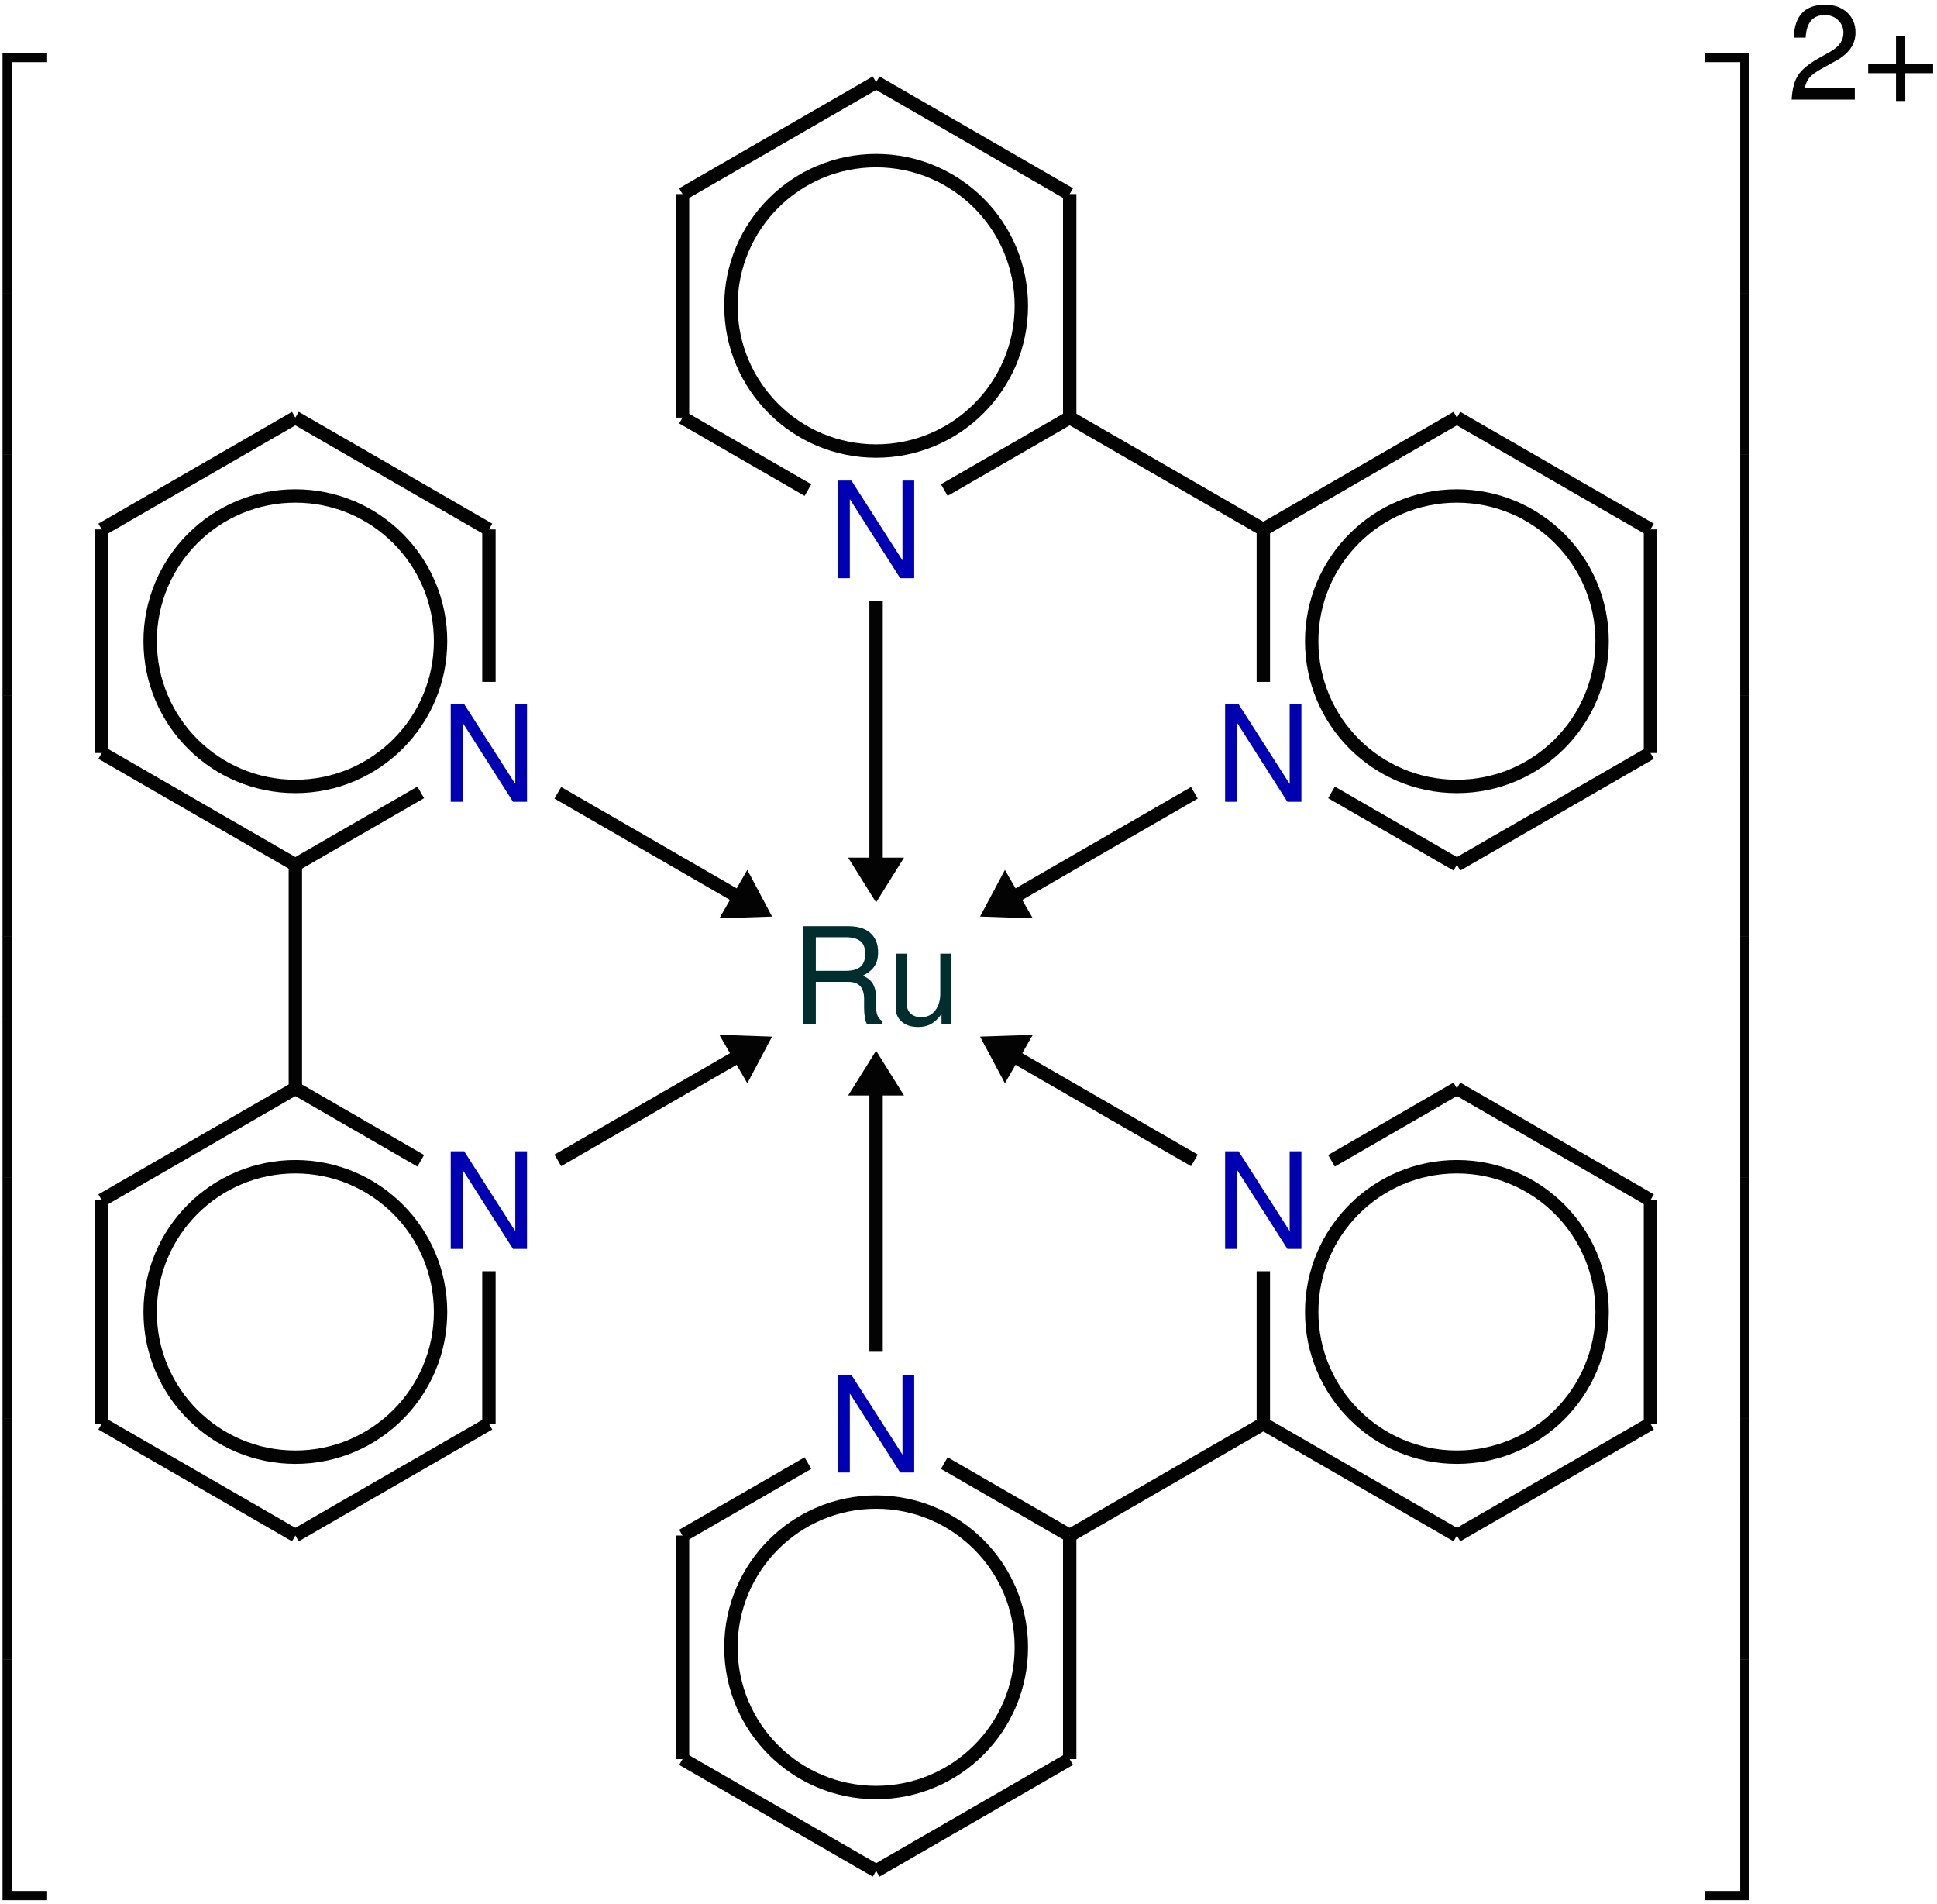
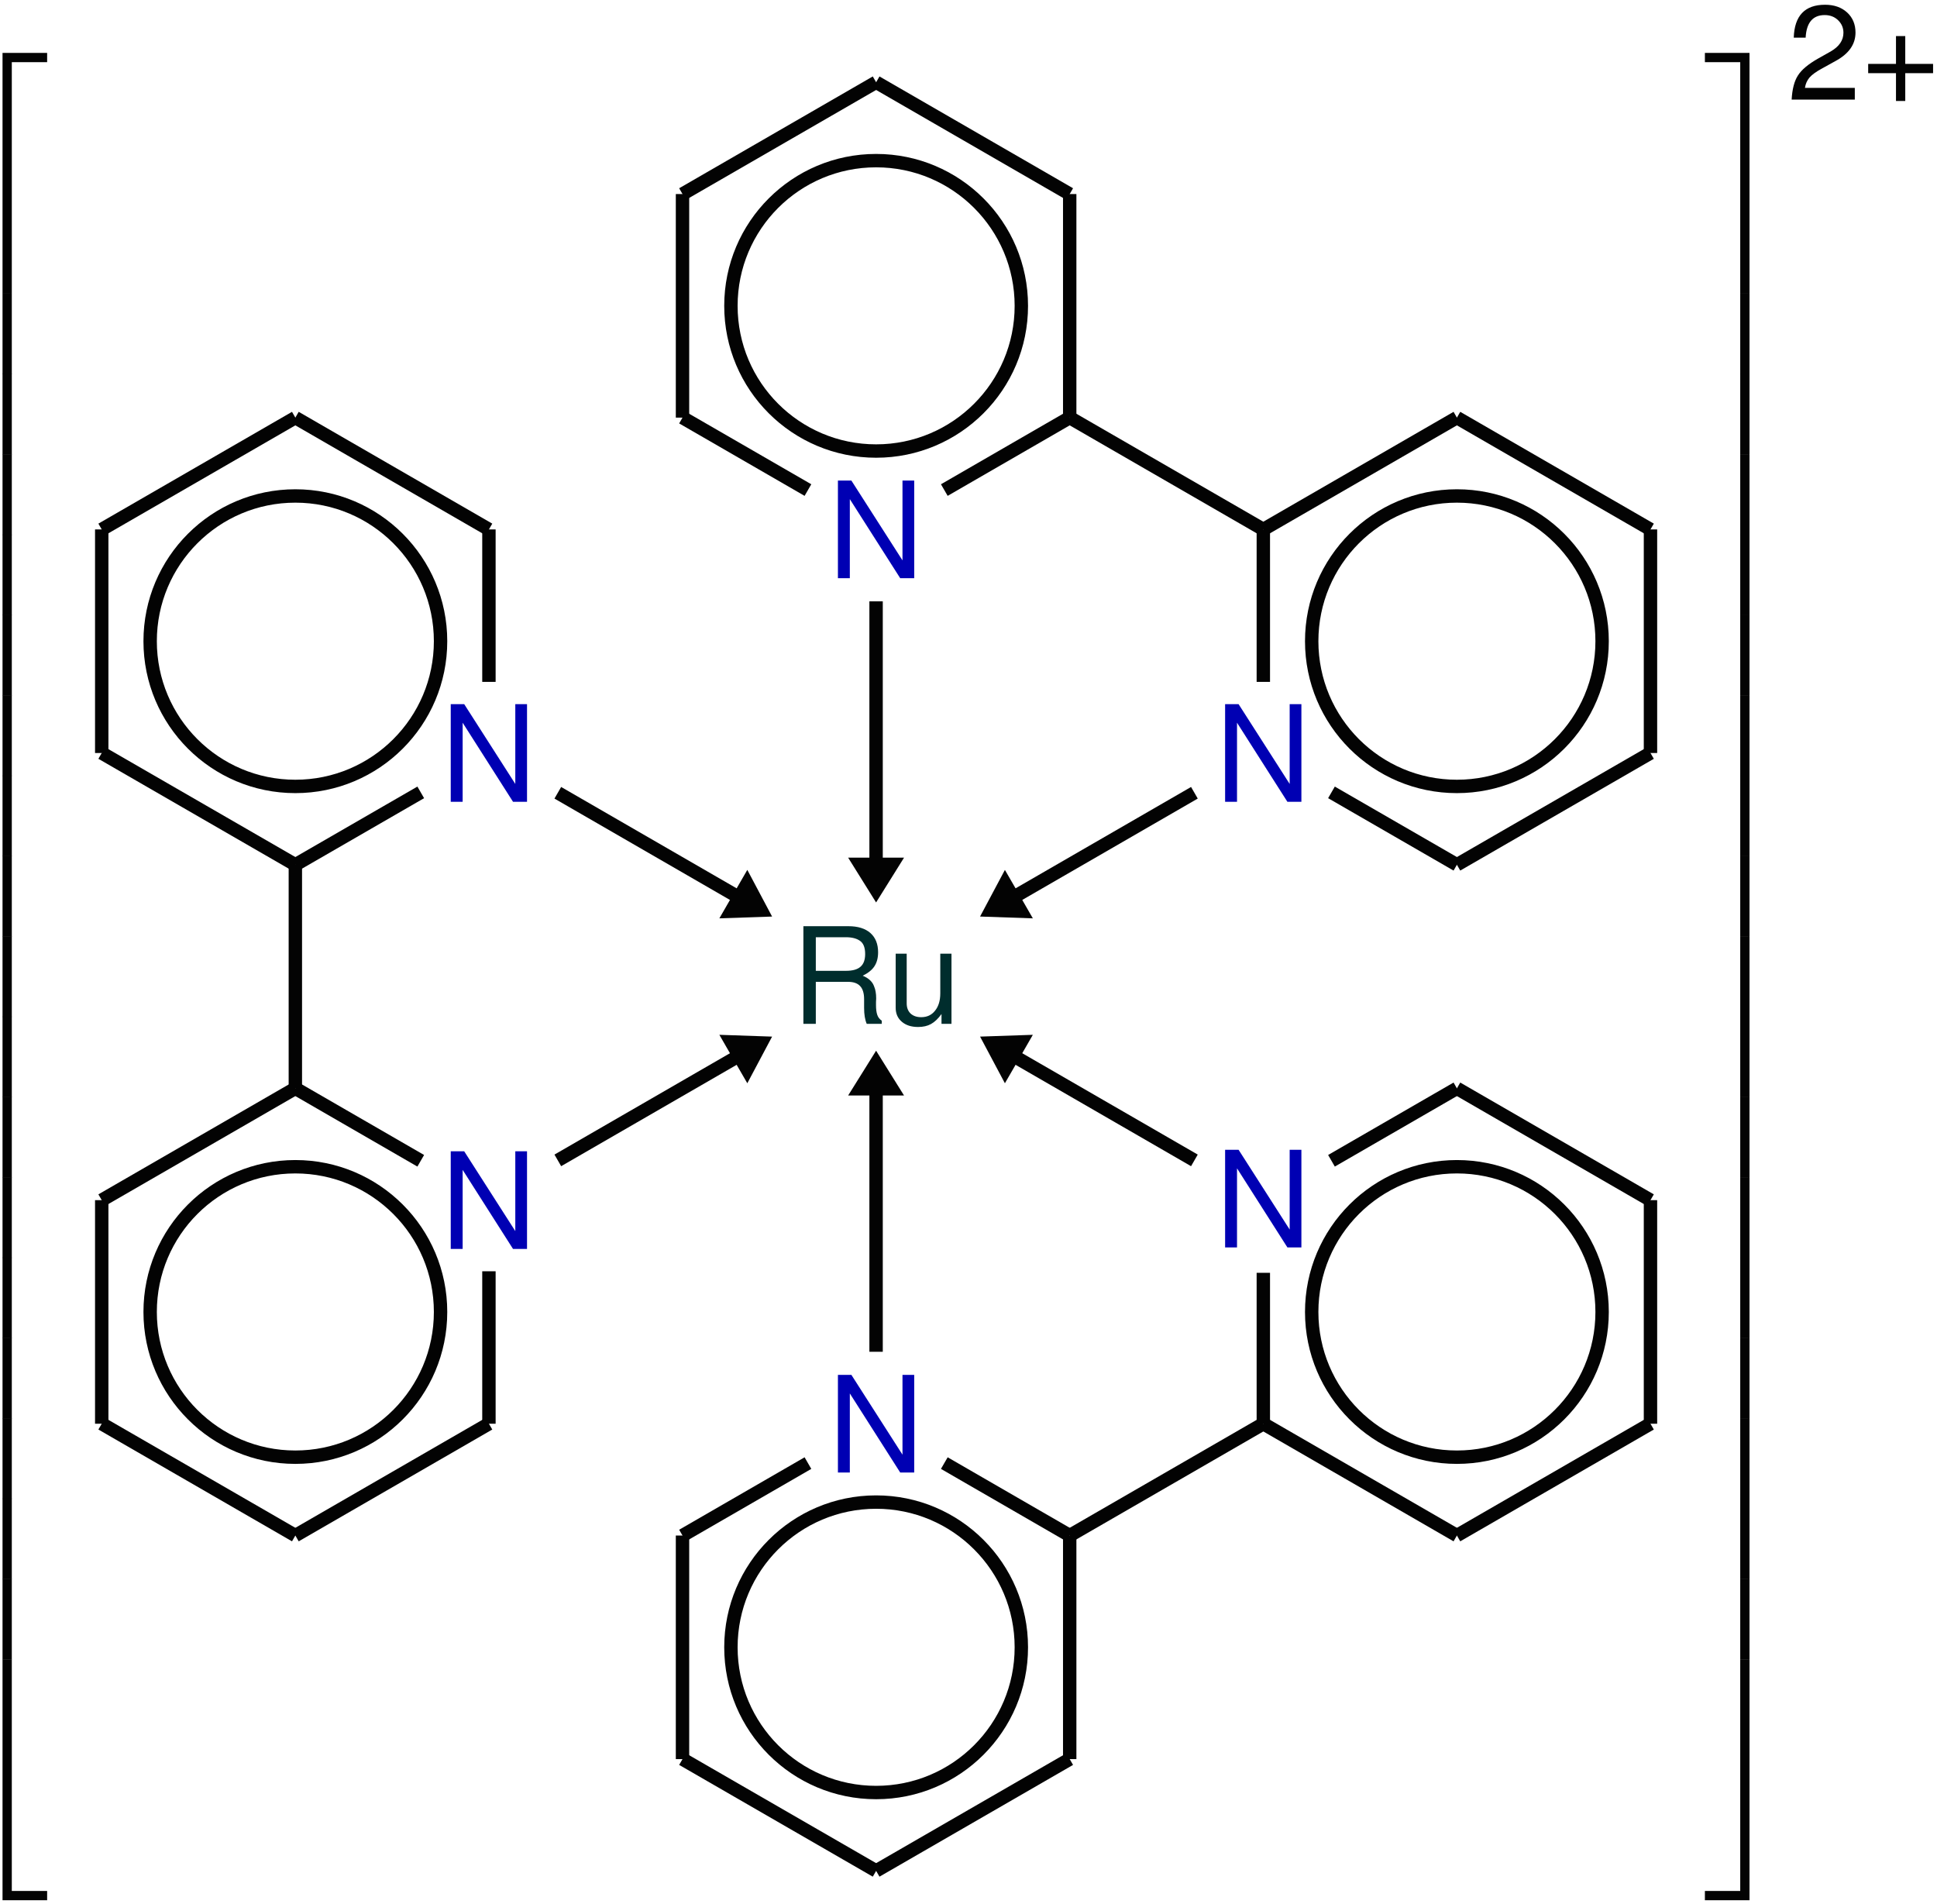
<svg xmlns="http://www.w3.org/2000/svg" xmlns:xlink="http://www.w3.org/1999/xlink" width="173pt" height="170pt" viewBox="0 0 173 170" version="1.1">
  <defs>
    <g>
      <symbol overflow="visible" id="glyph0-0">
        <path style="stroke:none;" d="" />
      </symbol>
      <symbol overflow="visible" id="glyph0-1">
        <path style="stroke:none;" d="M 3.891 21.031 L 4.719 21.031 L 4.719 0.359 L 7.875 0.359 L 7.875 -0.469 L 3.891 -0.469 Z M 3.891 21.031 " />
      </symbol>
      <symbol overflow="visible" id="glyph0-2">
        <path style="stroke:none;" d="M 3.891 7.188 L 4.719 7.188 L 4.719 -0.016 L 3.891 -0.016 Z M 3.891 7.188 " />
      </symbol>
      <symbol overflow="visible" id="glyph0-3">
        <path style="stroke:none;" d="M 3.891 21.031 L 7.875 21.031 L 7.875 20.203 L 4.719 20.203 L 4.719 -0.484 L 3.891 -0.484 Z M 3.891 21.031 " />
      </symbol>
      <symbol overflow="visible" id="glyph0-4">
        <path style="stroke:none;" d="M 3.234 21.031 L 4.062 21.031 L 4.062 -0.469 L 0.078 -0.469 L 0.078 0.359 L 3.234 0.359 Z M 3.234 21.031 " />
      </symbol>
      <symbol overflow="visible" id="glyph0-5">
        <path style="stroke:none;" d="M 3.234 7.188 L 4.062 7.188 L 4.062 -0.016 L 3.234 -0.016 Z M 3.234 7.188 " />
      </symbol>
      <symbol overflow="visible" id="glyph0-6">
        <path style="stroke:none;" d="M 3.234 20.203 L 0.078 20.203 L 0.078 21.031 L 4.062 21.031 L 4.062 -0.484 L 3.234 -0.484 Z M 3.234 20.203 " />
      </symbol>
      <symbol overflow="visible" id="glyph1-0">
        <path style="stroke:none;" d="M 7.406 -6.219 C 7.406 -5.852 7.328 -5.52 7.172 -5.219 C 7.023 -4.926 6.848 -4.68 6.641 -4.484 C 6.43 -4.297 6.223 -4.109 6.016 -3.922 C 5.805 -3.742 5.629 -3.539 5.484 -3.312 C 5.336 -3.082 5.266 -2.844 5.266 -2.594 L 5.266 -2.031 L 4.188 -2.031 L 4.188 -2.688 C 4.188 -2.977 4.258 -3.254 4.406 -3.516 C 4.551 -3.785 4.727 -4.016 4.938 -4.203 C 5.156 -4.398 5.363 -4.594 5.562 -4.781 C 5.77 -4.969 5.945 -5.18 6.094 -5.422 C 6.25 -5.672 6.328 -5.938 6.328 -6.219 C 6.328 -6.625 6.188 -6.953 5.906 -7.203 C 5.625 -7.453 5.254 -7.578 4.797 -7.578 C 4.211 -7.578 3.805 -7.41 3.578 -7.078 C 3.359 -6.754 3.25 -6.301 3.25 -5.719 L 2.234 -5.719 C 2.234 -6.633 2.453 -7.328 2.891 -7.797 C 3.336 -8.273 3.992 -8.516 4.859 -8.516 C 5.629 -8.516 6.242 -8.305 6.703 -7.891 C 7.172 -7.473 7.406 -6.914 7.406 -6.219 Z M 5.266 -0.891 L 5.266 0.344 L 4.188 0.344 L 4.188 -0.891 Z M 0.422 1.656 L 0.422 -9.562 L 9.141 -9.562 L 9.141 1.656 Z M 1.406 0.828 L 8.156 0.828 L 8.156 -8.719 L 1.406 -8.719 Z M 1.406 0.828 " />
      </symbol>
      <symbol overflow="visible" id="glyph1-1">
        <path style="stroke:none;" d="M 6.25 -4.297 C 6.508 -4.191 6.723 -4.062 6.891 -3.906 C 7.055 -3.758 7.176 -3.586 7.25 -3.391 C 7.332 -3.203 7.383 -3.023 7.406 -2.859 C 7.438 -2.691 7.453 -2.492 7.453 -2.266 C 7.453 -2.191 7.445 -2.086 7.438 -1.953 C 7.438 -1.816 7.438 -1.719 7.438 -1.656 C 7.438 -1.32 7.473 -1.039 7.547 -0.812 C 7.617 -0.594 7.754 -0.414 7.953 -0.281 L 7.953 0 L 6.609 0 C 6.453 -0.363 6.375 -0.836 6.375 -1.422 L 6.375 -2.203 C 6.375 -2.734 6.254 -3.125 6.016 -3.375 C 5.785 -3.625 5.426 -3.75 4.938 -3.75 L 2.062 -3.75 L 2.062 0 L 0.953 0 L 0.953 -8.719 L 4.969 -8.719 C 5.82 -8.719 6.477 -8.516 6.938 -8.109 C 7.395 -7.703 7.625 -7.129 7.625 -6.391 C 7.625 -5.891 7.516 -5.473 7.297 -5.141 C 7.086 -4.816 6.738 -4.535 6.25 -4.297 Z M 6.469 -6.234 C 6.469 -6.805 6.316 -7.195 6.016 -7.406 C 5.711 -7.625 5.289 -7.734 4.75 -7.734 L 2.062 -7.734 L 2.062 -4.734 L 4.75 -4.734 C 5.344 -4.734 5.773 -4.852 6.047 -5.094 C 6.328 -5.332 6.469 -5.711 6.469 -6.234 Z M 6.469 -6.234 " />
      </symbol>
      <symbol overflow="visible" id="glyph1-2">
        <path style="stroke:none;" d="M 5.703 0 L 4.812 0 L 4.812 -0.875 C 4.508 -0.457 4.195 -0.16 3.875 0.016 C 3.562 0.191 3.176 0.281 2.719 0.281 C 2.113 0.281 1.629 0.125 1.266 -0.188 C 0.898 -0.5 0.719 -0.914 0.719 -1.438 L 0.719 -6.266 L 1.703 -6.266 L 1.703 -1.828 C 1.703 -1.453 1.816 -1.148 2.047 -0.922 C 2.285 -0.703 2.602 -0.594 3 -0.594 C 3.52 -0.594 3.93 -0.785 4.234 -1.172 C 4.547 -1.555 4.703 -2.07 4.703 -2.719 L 4.703 -6.266 L 5.703 -6.266 Z M 5.703 0 " />
      </symbol>
      <symbol overflow="visible" id="glyph1-3">
        <path style="stroke:none;" d="M 7.766 -8.719 L 7.766 0 L 6.516 0 L 2.016 -7.062 L 2.016 0 L 0.953 0 L 0.953 -8.719 L 2.156 -8.719 L 6.719 -1.594 L 6.719 -8.719 Z M 7.766 -8.719 " />
      </symbol>
      <symbol overflow="visible" id="glyph1-4">
        <path style="stroke:none;" d="M 0.594 -5.531 C 0.656 -7.488 1.586 -8.469 3.391 -8.469 C 4.203 -8.469 4.859 -8.238 5.359 -7.781 C 5.859 -7.32 6.109 -6.723 6.109 -5.984 C 6.109 -4.93 5.508 -4.082 4.312 -3.438 L 3.125 -2.781 C 2.602 -2.5 2.227 -2.227 2 -1.969 C 1.781 -1.707 1.645 -1.398 1.594 -1.047 L 6.047 -1.047 L 6.047 0 L 0.406 0 C 0.457 -0.938 0.645 -1.656 0.969 -2.156 C 1.289 -2.664 1.895 -3.172 2.781 -3.672 L 3.891 -4.297 C 4.648 -4.734 5.031 -5.289 5.031 -5.969 C 5.031 -6.414 4.867 -6.789 4.547 -7.094 C 4.234 -7.395 3.836 -7.547 3.359 -7.547 C 2.297 -7.547 1.727 -6.875 1.656 -5.531 Z M 0.594 -5.531 " />
      </symbol>
      <symbol overflow="visible" id="glyph1-5">
        <path style="stroke:none;" d="M 6.391 -3.188 L 6.391 -2.359 L 3.906 -2.359 L 3.906 0.125 L 3.078 0.125 L 3.078 -2.359 L 0.594 -2.359 L 0.594 -3.188 L 3.078 -3.188 L 3.078 -5.672 L 3.906 -5.672 L 3.906 -3.188 Z M 6.391 -3.188 " />
      </symbol>
    </g>
  </defs>
  <g id="surface31">
    <g style="fill:rgb(0.999%,0.999%,0.999%);fill-opacity:1;">
      <use xlink:href="#glyph0-1" x="-3.665" y="5.193" />
    </g>
    <g style="fill:rgb(0.999%,0.999%,0.999%);fill-opacity:1;">
      <use xlink:href="#glyph0-2" x="-3.665" y="26.235" />
    </g>
    <g style="fill:rgb(0.999%,0.999%,0.999%);fill-opacity:1;">
      <use xlink:href="#glyph0-2" x="-3.665" y="33.408" />
    </g>
    <g style="fill:rgb(0.999%,0.999%,0.999%);fill-opacity:1;">
      <use xlink:href="#glyph0-2" x="-3.665" y="40.581" />
    </g>
    <g style="fill:rgb(0.999%,0.999%,0.999%);fill-opacity:1;">
      <use xlink:href="#glyph0-2" x="-3.665" y="47.754" />
    </g>
    <g style="fill:rgb(0.999%,0.999%,0.999%);fill-opacity:1;">
      <use xlink:href="#glyph0-2" x="-3.665" y="54.927" />
    </g>
    <g style="fill:rgb(0.999%,0.999%,0.999%);fill-opacity:1;">
      <use xlink:href="#glyph0-2" x="-3.665" y="62.1" />
    </g>
    <g style="fill:rgb(0.999%,0.999%,0.999%);fill-opacity:1;">
      <use xlink:href="#glyph0-2" x="-3.665" y="69.274" />
    </g>
    <g style="fill:rgb(0.999%,0.999%,0.999%);fill-opacity:1;">
      <use xlink:href="#glyph0-2" x="-3.665" y="76.447" />
    </g>
    <g style="fill:rgb(0.999%,0.999%,0.999%);fill-opacity:1;">
      <use xlink:href="#glyph0-2" x="-3.665" y="83.62" />
    </g>
    <g style="fill:rgb(0.999%,0.999%,0.999%);fill-opacity:1;">
      <use xlink:href="#glyph0-2" x="-3.665" y="90.793" />
    </g>
    <g style="fill:rgb(0.999%,0.999%,0.999%);fill-opacity:1;">
      <use xlink:href="#glyph0-2" x="-3.665" y="97.966" />
    </g>
    <g style="fill:rgb(0.999%,0.999%,0.999%);fill-opacity:1;">
      <use xlink:href="#glyph0-2" x="-3.665" y="105.139" />
    </g>
    <g style="fill:rgb(0.999%,0.999%,0.999%);fill-opacity:1;">
      <use xlink:href="#glyph0-2" x="-3.665" y="112.313" />
    </g>
    <g style="fill:rgb(0.999%,0.999%,0.999%);fill-opacity:1;">
      <use xlink:href="#glyph0-2" x="-3.665" y="119.486" />
    </g>
    <g style="fill:rgb(0.999%,0.999%,0.999%);fill-opacity:1;">
      <use xlink:href="#glyph0-2" x="-3.665" y="126.659" />
    </g>
    <g style="fill:rgb(0.999%,0.999%,0.999%);fill-opacity:1;">
      <use xlink:href="#glyph0-2" x="-3.665" y="133.832" />
    </g>
    <g style="fill:rgb(0.999%,0.999%,0.999%);fill-opacity:1;">
      <use xlink:href="#glyph0-2" x="-3.665" y="141.005" />
    </g>
    <g style="fill:rgb(0.999%,0.999%,0.999%);fill-opacity:1;">
      <use xlink:href="#glyph0-3" x="-3.665" y="148.657" />
    </g>
    <g style="fill:rgb(0%,17.499%,17.499%);fill-opacity:1;">
      <use xlink:href="#glyph1-1" x="70.801" y="91.427" />
      <use xlink:href="#glyph1-2" x="79.277" y="91.427" />
    </g>
    <g style="fill:rgb(0%,0%,70%);fill-opacity:1;">
-       <use xlink:href="#glyph1-3" x="108.466" y="111.529" />
+       <use xlink:href="#glyph1-3" x="108.466" y="111.392" />
    </g>
    <path style="fill:none;stroke-width:1.196;stroke-linecap:butt;stroke-linejoin:miter;stroke:rgb(0.999%,0.999%,0.999%);stroke-opacity:1;stroke-miterlimit:10;" d="M 64.841 -25.729 C 64.841 -18.565 59.032 -12.761 51.872 -12.761 C 44.708 -12.761 38.903 -18.565 38.903 -25.729 C 38.903 -32.889 44.708 -38.698 51.872 -38.698 C 59.032 -38.698 64.841 -32.889 64.841 -25.729 " transform="matrix(1,0,0,-1,78.249,91.427)" />
-     <path style="fill:none;stroke-width:1.196;stroke-linecap:butt;stroke-linejoin:miter;stroke:rgb(0.999%,0.999%,0.999%);stroke-opacity:1;stroke-miterlimit:10;" d="M 34.583 -22.096 L 34.583 -35.71 " transform="matrix(1,0,0,-1,78.249,91.427)" />
+     <path style="fill:none;stroke-width:1.196;stroke-linecap:butt;stroke-linejoin:miter;stroke:rgb(0.999%,0.999%,0.999%);stroke-opacity:1;stroke-miterlimit:10;" d="M 34.583 -22.233 L 34.583 -35.71 " transform="matrix(1,0,0,-1,78.249,91.427)" />
    <path style="fill:none;stroke-width:1.196;stroke-linecap:butt;stroke-linejoin:miter;stroke:rgb(0.999%,0.999%,0.999%);stroke-opacity:1;stroke-miterlimit:10;" d="M 34.583 -35.71 L 51.872 -45.694 " transform="matrix(1,0,0,-1,78.249,91.427)" />
    <path style="fill:none;stroke-width:1.196;stroke-linecap:butt;stroke-linejoin:miter;stroke:rgb(0.999%,0.999%,0.999%);stroke-opacity:1;stroke-miterlimit:10;" d="M 51.872 -45.694 L 69.161 -35.71 " transform="matrix(1,0,0,-1,78.249,91.427)" />
    <path style="fill:none;stroke-width:1.196;stroke-linecap:butt;stroke-linejoin:miter;stroke:rgb(0.999%,0.999%,0.999%);stroke-opacity:1;stroke-miterlimit:10;" d="M 69.161 -35.71 L 69.161 -15.745 " transform="matrix(1,0,0,-1,78.249,91.427)" />
    <path style="fill:none;stroke-width:1.196;stroke-linecap:butt;stroke-linejoin:miter;stroke:rgb(0.999%,0.999%,0.999%);stroke-opacity:1;stroke-miterlimit:10;" d="M 69.161 -15.745 L 51.872 -5.761 " transform="matrix(1,0,0,-1,78.249,91.427)" />
    <path style="fill:none;stroke-width:1.196;stroke-linecap:butt;stroke-linejoin:miter;stroke:rgb(0.999%,0.999%,0.999%);stroke-opacity:1;stroke-miterlimit:10;" d="M 64.841 34.169 C 64.841 41.329 59.032 47.138 51.872 47.138 C 44.708 47.138 38.903 41.329 38.903 34.169 C 38.903 27.005 44.708 21.2 51.872 21.2 C 59.032 21.2 64.841 27.005 64.841 34.169 " transform="matrix(1,0,0,-1,78.249,91.427)" />
    <path style="fill:none;stroke-width:1.196;stroke-linecap:butt;stroke-linejoin:miter;stroke:rgb(0.999%,0.999%,0.999%);stroke-opacity:1;stroke-miterlimit:10;" d="M 51.872 14.204 L 69.161 24.185 " transform="matrix(1,0,0,-1,78.249,91.427)" />
    <path style="fill:none;stroke-width:1.196;stroke-linecap:butt;stroke-linejoin:miter;stroke:rgb(0.999%,0.999%,0.999%);stroke-opacity:1;stroke-miterlimit:10;" d="M 69.161 24.185 L 69.161 44.15 " transform="matrix(1,0,0,-1,78.249,91.427)" />
    <path style="fill:none;stroke-width:1.196;stroke-linecap:butt;stroke-linejoin:miter;stroke:rgb(0.999%,0.999%,0.999%);stroke-opacity:1;stroke-miterlimit:10;" d="M 69.161 44.15 L 51.872 54.134 " transform="matrix(1,0,0,-1,78.249,91.427)" />
    <path style="fill:none;stroke-width:1.196;stroke-linecap:butt;stroke-linejoin:miter;stroke:rgb(0.999%,0.999%,0.999%);stroke-opacity:1;stroke-miterlimit:10;" d="M 51.872 54.134 L 34.583 44.15 " transform="matrix(1,0,0,-1,78.249,91.427)" />
    <path style="fill:none;stroke-width:1.196;stroke-linecap:butt;stroke-linejoin:miter;stroke:rgb(0.999%,0.999%,0.999%);stroke-opacity:1;stroke-miterlimit:10;" d="M 34.583 44.15 L 17.29 54.134 " transform="matrix(1,0,0,-1,78.249,91.427)" />
    <path style="fill:none;stroke-width:1.196;stroke-linecap:butt;stroke-linejoin:miter;stroke:rgb(0.999%,0.999%,0.999%);stroke-opacity:1;stroke-miterlimit:10;" d="M 12.97 64.115 C 12.97 71.279 7.161 77.083 0.001 77.083 C -7.163 77.083 -12.968 71.279 -12.968 64.115 C -12.968 56.954 -7.163 51.15 0.001 51.15 C 7.161 51.15 12.97 56.954 12.97 64.115 " transform="matrix(1,0,0,-1,78.249,91.427)" />
    <path style="fill:none;stroke-width:1.196;stroke-linecap:butt;stroke-linejoin:miter;stroke:rgb(0.999%,0.999%,0.999%);stroke-opacity:1;stroke-miterlimit:10;" d="M 17.29 54.134 L 17.29 74.099 " transform="matrix(1,0,0,-1,78.249,91.427)" />
    <path style="fill:none;stroke-width:1.196;stroke-linecap:butt;stroke-linejoin:miter;stroke:rgb(0.999%,0.999%,0.999%);stroke-opacity:1;stroke-miterlimit:10;" d="M 17.29 74.099 L 0.001 84.083 " transform="matrix(1,0,0,-1,78.249,91.427)" />
    <path style="fill:none;stroke-width:1.196;stroke-linecap:butt;stroke-linejoin:miter;stroke:rgb(0.999%,0.999%,0.999%);stroke-opacity:1;stroke-miterlimit:10;" d="M 0.001 84.083 L -17.292 74.099 " transform="matrix(1,0,0,-1,78.249,91.427)" />
    <path style="fill:none;stroke-width:1.196;stroke-linecap:butt;stroke-linejoin:miter;stroke:rgb(0.999%,0.999%,0.999%);stroke-opacity:1;stroke-miterlimit:10;" d="M -17.292 74.099 L -17.292 54.134 " transform="matrix(1,0,0,-1,78.249,91.427)" />
    <path style="fill:none;stroke-width:1.196;stroke-linecap:butt;stroke-linejoin:miter;stroke:rgb(0.999%,0.999%,0.999%);stroke-opacity:1;stroke-miterlimit:10;" d="M -38.901 34.169 C -38.901 41.329 -44.71 47.138 -51.87 47.138 C -59.034 47.138 -64.839 41.329 -64.839 34.169 C -64.839 27.005 -59.034 21.2 -51.87 21.2 C -44.71 21.2 -38.901 27.005 -38.901 34.169 " transform="matrix(1,0,0,-1,78.249,91.427)" />
    <path style="fill:none;stroke-width:1.196;stroke-linecap:butt;stroke-linejoin:miter;stroke:rgb(0.999%,0.999%,0.999%);stroke-opacity:1;stroke-miterlimit:10;" d="M -34.581 44.15 L -51.87 54.134 " transform="matrix(1,0,0,-1,78.249,91.427)" />
    <path style="fill:none;stroke-width:1.196;stroke-linecap:butt;stroke-linejoin:miter;stroke:rgb(0.999%,0.999%,0.999%);stroke-opacity:1;stroke-miterlimit:10;" d="M -51.87 54.134 L -69.163 44.15 " transform="matrix(1,0,0,-1,78.249,91.427)" />
    <path style="fill:none;stroke-width:1.196;stroke-linecap:butt;stroke-linejoin:miter;stroke:rgb(0.999%,0.999%,0.999%);stroke-opacity:1;stroke-miterlimit:10;" d="M -69.163 44.15 L -69.163 24.185 " transform="matrix(1,0,0,-1,78.249,91.427)" />
    <path style="fill:none;stroke-width:1.196;stroke-linecap:butt;stroke-linejoin:miter;stroke:rgb(0.999%,0.999%,0.999%);stroke-opacity:1;stroke-miterlimit:10;" d="M -69.163 24.185 L -51.87 14.204 " transform="matrix(1,0,0,-1,78.249,91.427)" />
    <path style="fill:none;stroke-width:1.196;stroke-linecap:butt;stroke-linejoin:miter;stroke:rgb(0.999%,0.999%,0.999%);stroke-opacity:1;stroke-miterlimit:10;" d="M -51.87 14.204 L -51.87 -5.761 " transform="matrix(1,0,0,-1,78.249,91.427)" />
    <path style="fill:none;stroke-width:1.196;stroke-linecap:butt;stroke-linejoin:miter;stroke:rgb(0.999%,0.999%,0.999%);stroke-opacity:1;stroke-miterlimit:10;" d="M -38.901 -25.729 C -38.901 -18.565 -44.71 -12.761 -51.87 -12.761 C -59.034 -12.761 -64.839 -18.565 -64.839 -25.729 C -64.839 -32.889 -59.034 -38.698 -51.87 -38.698 C -44.71 -38.698 -38.901 -32.889 -38.901 -25.729 " transform="matrix(1,0,0,-1,78.249,91.427)" />
    <path style="fill:none;stroke-width:1.196;stroke-linecap:butt;stroke-linejoin:miter;stroke:rgb(0.999%,0.999%,0.999%);stroke-opacity:1;stroke-miterlimit:10;" d="M -51.87 -5.761 L -69.163 -15.745 " transform="matrix(1,0,0,-1,78.249,91.427)" />
    <path style="fill:none;stroke-width:1.196;stroke-linecap:butt;stroke-linejoin:miter;stroke:rgb(0.999%,0.999%,0.999%);stroke-opacity:1;stroke-miterlimit:10;" d="M -69.163 -15.745 L -69.163 -35.71 " transform="matrix(1,0,0,-1,78.249,91.427)" />
    <path style="fill:none;stroke-width:1.196;stroke-linecap:butt;stroke-linejoin:miter;stroke:rgb(0.999%,0.999%,0.999%);stroke-opacity:1;stroke-miterlimit:10;" d="M -69.163 -35.71 L -51.87 -45.694 " transform="matrix(1,0,0,-1,78.249,91.427)" />
    <path style="fill:none;stroke-width:1.196;stroke-linecap:butt;stroke-linejoin:miter;stroke:rgb(0.999%,0.999%,0.999%);stroke-opacity:1;stroke-miterlimit:10;" d="M -51.87 -45.694 L -34.581 -35.71 " transform="matrix(1,0,0,-1,78.249,91.427)" />
    <path style="fill:none;stroke-width:1.196;stroke-linecap:butt;stroke-linejoin:miter;stroke:rgb(0.999%,0.999%,0.999%);stroke-opacity:1;stroke-miterlimit:10;" d="M 12.97 -55.675 C 12.97 -48.514 7.161 -42.706 0.001 -42.706 C -7.163 -42.706 -12.968 -48.514 -12.968 -55.675 C -12.968 -62.839 -7.163 -68.643 0.001 -68.643 C 7.161 -68.643 12.97 -62.839 12.97 -55.675 " transform="matrix(1,0,0,-1,78.249,91.427)" />
    <path style="fill:none;stroke-width:1.196;stroke-linecap:butt;stroke-linejoin:miter;stroke:rgb(0.999%,0.999%,0.999%);stroke-opacity:1;stroke-miterlimit:10;" d="M -17.292 -45.694 L -17.292 -65.659 " transform="matrix(1,0,0,-1,78.249,91.427)" />
    <path style="fill:none;stroke-width:1.196;stroke-linecap:butt;stroke-linejoin:miter;stroke:rgb(0.999%,0.999%,0.999%);stroke-opacity:1;stroke-miterlimit:10;" d="M -17.292 -65.659 L 0.001 -75.639 " transform="matrix(1,0,0,-1,78.249,91.427)" />
    <path style="fill:none;stroke-width:1.196;stroke-linecap:butt;stroke-linejoin:miter;stroke:rgb(0.999%,0.999%,0.999%);stroke-opacity:1;stroke-miterlimit:10;" d="M 0.001 -75.639 L 17.29 -65.659 " transform="matrix(1,0,0,-1,78.249,91.427)" />
    <path style="fill:none;stroke-width:1.196;stroke-linecap:butt;stroke-linejoin:miter;stroke:rgb(0.999%,0.999%,0.999%);stroke-opacity:1;stroke-miterlimit:10;" d="M 17.29 -65.659 L 17.29 -45.694 " transform="matrix(1,0,0,-1,78.249,91.427)" />
    <path style="fill:none;stroke-width:1.196;stroke-linecap:butt;stroke-linejoin:miter;stroke:rgb(0.999%,0.999%,0.999%);stroke-opacity:1;stroke-miterlimit:10;" d="M 34.583 -35.71 L 17.29 -45.694 " transform="matrix(1,0,0,-1,78.249,91.427)" />
    <g style="fill:rgb(0%,0%,70%);fill-opacity:1;">
      <use xlink:href="#glyph1-3" x="73.885" y="131.494" />
    </g>
    <path style="fill:none;stroke-width:1.196;stroke-linecap:butt;stroke-linejoin:miter;stroke:rgb(0.999%,0.999%,0.999%);stroke-opacity:1;stroke-miterlimit:10;" d="M 17.29 -45.694 L 6.091 -39.225 " transform="matrix(1,0,0,-1,78.249,91.427)" />
    <path style="fill:none;stroke-width:1.196;stroke-linecap:butt;stroke-linejoin:miter;stroke:rgb(0.999%,0.999%,0.999%);stroke-opacity:1;stroke-miterlimit:10;" d="M -6.089 -39.225 L -17.292 -45.694 " transform="matrix(1,0,0,-1,78.249,91.427)" />
    <g style="fill:rgb(0%,0%,70%);fill-opacity:1;">
      <use xlink:href="#glyph1-3" x="39.304" y="111.529" />
    </g>
    <path style="fill:none;stroke-width:1.196;stroke-linecap:butt;stroke-linejoin:miter;stroke:rgb(0.999%,0.999%,0.999%);stroke-opacity:1;stroke-miterlimit:10;" d="M -34.581 -35.71 L -34.581 -22.096 " transform="matrix(1,0,0,-1,78.249,91.427)" />
    <path style="fill:none;stroke-width:1.196;stroke-linecap:butt;stroke-linejoin:miter;stroke:rgb(0.999%,0.999%,0.999%);stroke-opacity:1;stroke-miterlimit:10;" d="M -40.671 -12.229 L -51.87 -5.761 " transform="matrix(1,0,0,-1,78.249,91.427)" />
    <g style="fill:rgb(0%,0%,70%);fill-opacity:1;">
      <use xlink:href="#glyph1-3" x="39.304" y="71.599" />
    </g>
    <path style="fill:none;stroke-width:1.196;stroke-linecap:butt;stroke-linejoin:miter;stroke:rgb(0.999%,0.999%,0.999%);stroke-opacity:1;stroke-miterlimit:10;" d="M -51.87 14.204 L -40.671 20.669 " transform="matrix(1,0,0,-1,78.249,91.427)" />
    <path style="fill:none;stroke-width:1.196;stroke-linecap:butt;stroke-linejoin:miter;stroke:rgb(0.999%,0.999%,0.999%);stroke-opacity:1;stroke-miterlimit:10;" d="M -34.581 30.536 L -34.581 44.15 " transform="matrix(1,0,0,-1,78.249,91.427)" />
    <g style="fill:rgb(0%,0%,70%);fill-opacity:1;">
      <use xlink:href="#glyph1-3" x="73.885" y="51.634" />
    </g>
    <path style="fill:none;stroke-width:1.196;stroke-linecap:butt;stroke-linejoin:miter;stroke:rgb(0.999%,0.999%,0.999%);stroke-opacity:1;stroke-miterlimit:10;" d="M -17.292 54.134 L -6.089 47.665 " transform="matrix(1,0,0,-1,78.249,91.427)" />
    <path style="fill:none;stroke-width:1.196;stroke-linecap:butt;stroke-linejoin:miter;stroke:rgb(0.999%,0.999%,0.999%);stroke-opacity:1;stroke-miterlimit:10;" d="M 6.091 47.665 L 17.29 54.134 " transform="matrix(1,0,0,-1,78.249,91.427)" />
    <g style="fill:rgb(0%,0%,70%);fill-opacity:1;">
      <use xlink:href="#glyph1-3" x="108.466" y="71.599" />
    </g>
    <path style="fill:none;stroke-width:1.196;stroke-linecap:butt;stroke-linejoin:miter;stroke:rgb(0.999%,0.999%,0.999%);stroke-opacity:1;stroke-miterlimit:10;" d="M 34.583 44.15 L 34.583 30.536 " transform="matrix(1,0,0,-1,78.249,91.427)" />
    <path style="fill:none;stroke-width:1.196;stroke-linecap:butt;stroke-linejoin:miter;stroke:rgb(0.999%,0.999%,0.999%);stroke-opacity:1;stroke-miterlimit:10;" d="M 40.669 20.669 L 51.872 14.204 " transform="matrix(1,0,0,-1,78.249,91.427)" />
    <path style="fill:none;stroke-width:1.196;stroke-linecap:butt;stroke-linejoin:miter;stroke:rgb(0.999%,0.999%,0.999%);stroke-opacity:1;stroke-miterlimit:10;" d="M 51.872 -5.761 L 40.669 -12.229 " transform="matrix(1,0,0,-1,78.249,91.427)" />
    <g style="fill:rgb(0.999%,0.999%,0.999%);fill-opacity:1;">
      <use xlink:href="#glyph0-4" x="152.192" y="5.193" />
    </g>
    <g style="fill:rgb(0.999%,0.999%,0.999%);fill-opacity:1;">
      <use xlink:href="#glyph0-5" x="152.192" y="26.235" />
    </g>
    <g style="fill:rgb(0.999%,0.999%,0.999%);fill-opacity:1;">
      <use xlink:href="#glyph0-5" x="152.192" y="33.408" />
    </g>
    <g style="fill:rgb(0.999%,0.999%,0.999%);fill-opacity:1;">
      <use xlink:href="#glyph0-5" x="152.192" y="40.581" />
    </g>
    <g style="fill:rgb(0.999%,0.999%,0.999%);fill-opacity:1;">
      <use xlink:href="#glyph0-5" x="152.192" y="47.754" />
    </g>
    <g style="fill:rgb(0.999%,0.999%,0.999%);fill-opacity:1;">
      <use xlink:href="#glyph0-5" x="152.192" y="54.927" />
    </g>
    <g style="fill:rgb(0.999%,0.999%,0.999%);fill-opacity:1;">
      <use xlink:href="#glyph0-5" x="152.192" y="62.1" />
    </g>
    <g style="fill:rgb(0.999%,0.999%,0.999%);fill-opacity:1;">
      <use xlink:href="#glyph0-5" x="152.192" y="69.274" />
    </g>
    <g style="fill:rgb(0.999%,0.999%,0.999%);fill-opacity:1;">
      <use xlink:href="#glyph0-5" x="152.192" y="76.447" />
    </g>
    <g style="fill:rgb(0.999%,0.999%,0.999%);fill-opacity:1;">
      <use xlink:href="#glyph0-5" x="152.192" y="83.62" />
    </g>
    <g style="fill:rgb(0.999%,0.999%,0.999%);fill-opacity:1;">
      <use xlink:href="#glyph0-5" x="152.192" y="90.793" />
    </g>
    <g style="fill:rgb(0.999%,0.999%,0.999%);fill-opacity:1;">
      <use xlink:href="#glyph0-5" x="152.192" y="97.966" />
    </g>
    <g style="fill:rgb(0.999%,0.999%,0.999%);fill-opacity:1;">
      <use xlink:href="#glyph0-5" x="152.192" y="105.139" />
    </g>
    <g style="fill:rgb(0.999%,0.999%,0.999%);fill-opacity:1;">
      <use xlink:href="#glyph0-5" x="152.192" y="112.313" />
    </g>
    <g style="fill:rgb(0.999%,0.999%,0.999%);fill-opacity:1;">
      <use xlink:href="#glyph0-5" x="152.192" y="119.486" />
    </g>
    <g style="fill:rgb(0.999%,0.999%,0.999%);fill-opacity:1;">
      <use xlink:href="#glyph0-5" x="152.192" y="126.659" />
    </g>
    <g style="fill:rgb(0.999%,0.999%,0.999%);fill-opacity:1;">
      <use xlink:href="#glyph0-5" x="152.192" y="133.832" />
    </g>
    <g style="fill:rgb(0.999%,0.999%,0.999%);fill-opacity:1;">
      <use xlink:href="#glyph0-5" x="152.192" y="141.005" />
    </g>
    <g style="fill:rgb(0.999%,0.999%,0.999%);fill-opacity:1;">
      <use xlink:href="#glyph0-6" x="152.192" y="148.657" />
    </g>
    <path style="fill:none;stroke-width:1.196;stroke-linecap:butt;stroke-linejoin:miter;stroke:rgb(0.999%,0.999%,0.999%);stroke-opacity:1;stroke-miterlimit:10;" d="M -53.486 -12.194 L -69.381 -3.014 " transform="matrix(1,0,0,-1,160.162,91.427)" />
    <path style="fill-rule:nonzero;fill:rgb(0.999%,0.999%,0.999%);fill-opacity:1;stroke-width:1.015;stroke-linecap:butt;stroke-linejoin:miter;stroke:rgb(0.999%,0.999%,0.999%);stroke-opacity:1;stroke-miterlimit:10;" d="M 3.045 -0 L 0.507 1.584 L 0.506 -0 L 0.508 -1.582 Z M 3.045 -0 " transform="matrix(-0.86601,-0.5,-0.5,0.86601,91.00038,94.56949)" />
    <path style="fill:none;stroke-width:1.196;stroke-linecap:butt;stroke-linejoin:miter;stroke:rgb(0.999%,0.999%,0.999%);stroke-opacity:1;stroke-miterlimit:10;" d="M -81.916 -29.284 L -81.916 -6.147 " transform="matrix(1,0,0,-1,160.162,91.427)" />
    <path style="fill-rule:nonzero;fill:rgb(0.999%,0.999%,0.999%);fill-opacity:1;stroke-width:1.015;stroke-linecap:butt;stroke-linejoin:miter;stroke:rgb(0.999%,0.999%,0.999%);stroke-opacity:1;stroke-miterlimit:10;" d="M 3.042 0.001 L 0.507 1.583 L 0.507 -1.581 Z M 3.042 0.001 " transform="matrix(0,-1,-1,0,78.2474,97.82753)" />
    <path style="fill:none;stroke-width:1.196;stroke-linecap:butt;stroke-linejoin:miter;stroke:rgb(0.999%,0.999%,0.999%);stroke-opacity:1;stroke-miterlimit:10;" d="M -110.342 -12.194 L -94.447 -3.014 " transform="matrix(1,0,0,-1,160.162,91.427)" />
    <path style="fill-rule:nonzero;fill:rgb(0.999%,0.999%,0.999%);fill-opacity:1;stroke-width:1.015;stroke-linecap:butt;stroke-linejoin:miter;stroke:rgb(0.999%,0.999%,0.999%);stroke-opacity:1;stroke-miterlimit:10;" d="M 3.043 0.001 L 0.509 1.582 L 0.507 -0 L 0.508 -1.584 Z M 3.043 0.001 " transform="matrix(0.86601,-0.5,-0.5,-0.86601,65.49444,94.56949)" />
    <path style="fill:none;stroke-width:1.196;stroke-linecap:butt;stroke-linejoin:miter;stroke:rgb(0.999%,0.999%,0.999%);stroke-opacity:1;stroke-miterlimit:10;" d="M -110.342 20.634 L -94.447 11.454 " transform="matrix(1,0,0,-1,160.162,91.427)" />
    <path style="fill-rule:nonzero;fill:rgb(0.999%,0.999%,0.999%);fill-opacity:1;stroke-width:1.015;stroke-linecap:butt;stroke-linejoin:miter;stroke:rgb(0.999%,0.999%,0.999%);stroke-opacity:1;stroke-miterlimit:10;" d="M 3.043 -0.002 L 0.508 1.584 L 0.507 -0 L 0.509 -1.582 Z M 3.043 -0.002 " transform="matrix(0.86601,0.5,0.5,-0.86601,65.49444,79.84407)" />
    <path style="fill:none;stroke-width:1.196;stroke-linecap:butt;stroke-linejoin:miter;stroke:rgb(0.999%,0.999%,0.999%);stroke-opacity:1;stroke-miterlimit:10;" d="M -81.916 37.728 L -81.916 14.587 " transform="matrix(1,0,0,-1,160.162,91.427)" />
    <path style="fill-rule:nonzero;fill:rgb(0.999%,0.999%,0.999%);fill-opacity:1;stroke-width:1.015;stroke-linecap:butt;stroke-linejoin:miter;stroke:rgb(0.999%,0.999%,0.999%);stroke-opacity:1;stroke-miterlimit:10;" d="M 3.043 -0.001 L 0.508 1.581 L 0.508 -1.583 Z M 3.043 -0.001 " transform="matrix(0,1,1,0,78.2474,76.58603)" />
    <path style="fill:none;stroke-width:1.196;stroke-linecap:butt;stroke-linejoin:miter;stroke:rgb(0.999%,0.999%,0.999%);stroke-opacity:1;stroke-miterlimit:10;" d="M -53.486 20.634 L -69.381 11.454 " transform="matrix(1,0,0,-1,160.162,91.427)" />
    <path style="fill-rule:nonzero;fill:rgb(0.999%,0.999%,0.999%);fill-opacity:1;stroke-width:1.015;stroke-linecap:butt;stroke-linejoin:miter;stroke:rgb(0.999%,0.999%,0.999%);stroke-opacity:1;stroke-miterlimit:10;" d="M 3.045 0 L 0.508 1.583 L 0.506 0.001 L 0.507 -1.583 Z M 3.045 0 " transform="matrix(-0.86601,0.5,0.5,0.86601,91.00038,79.84407)" />
    <g style="fill:rgb(0.999%,0.999%,0.999%);fill-opacity:1;">
      <use xlink:href="#glyph1-4" x="159.612" y="8.893" />
      <use xlink:href="#glyph1-5" x="166.259" y="8.893" />
    </g>
  </g>
</svg>
